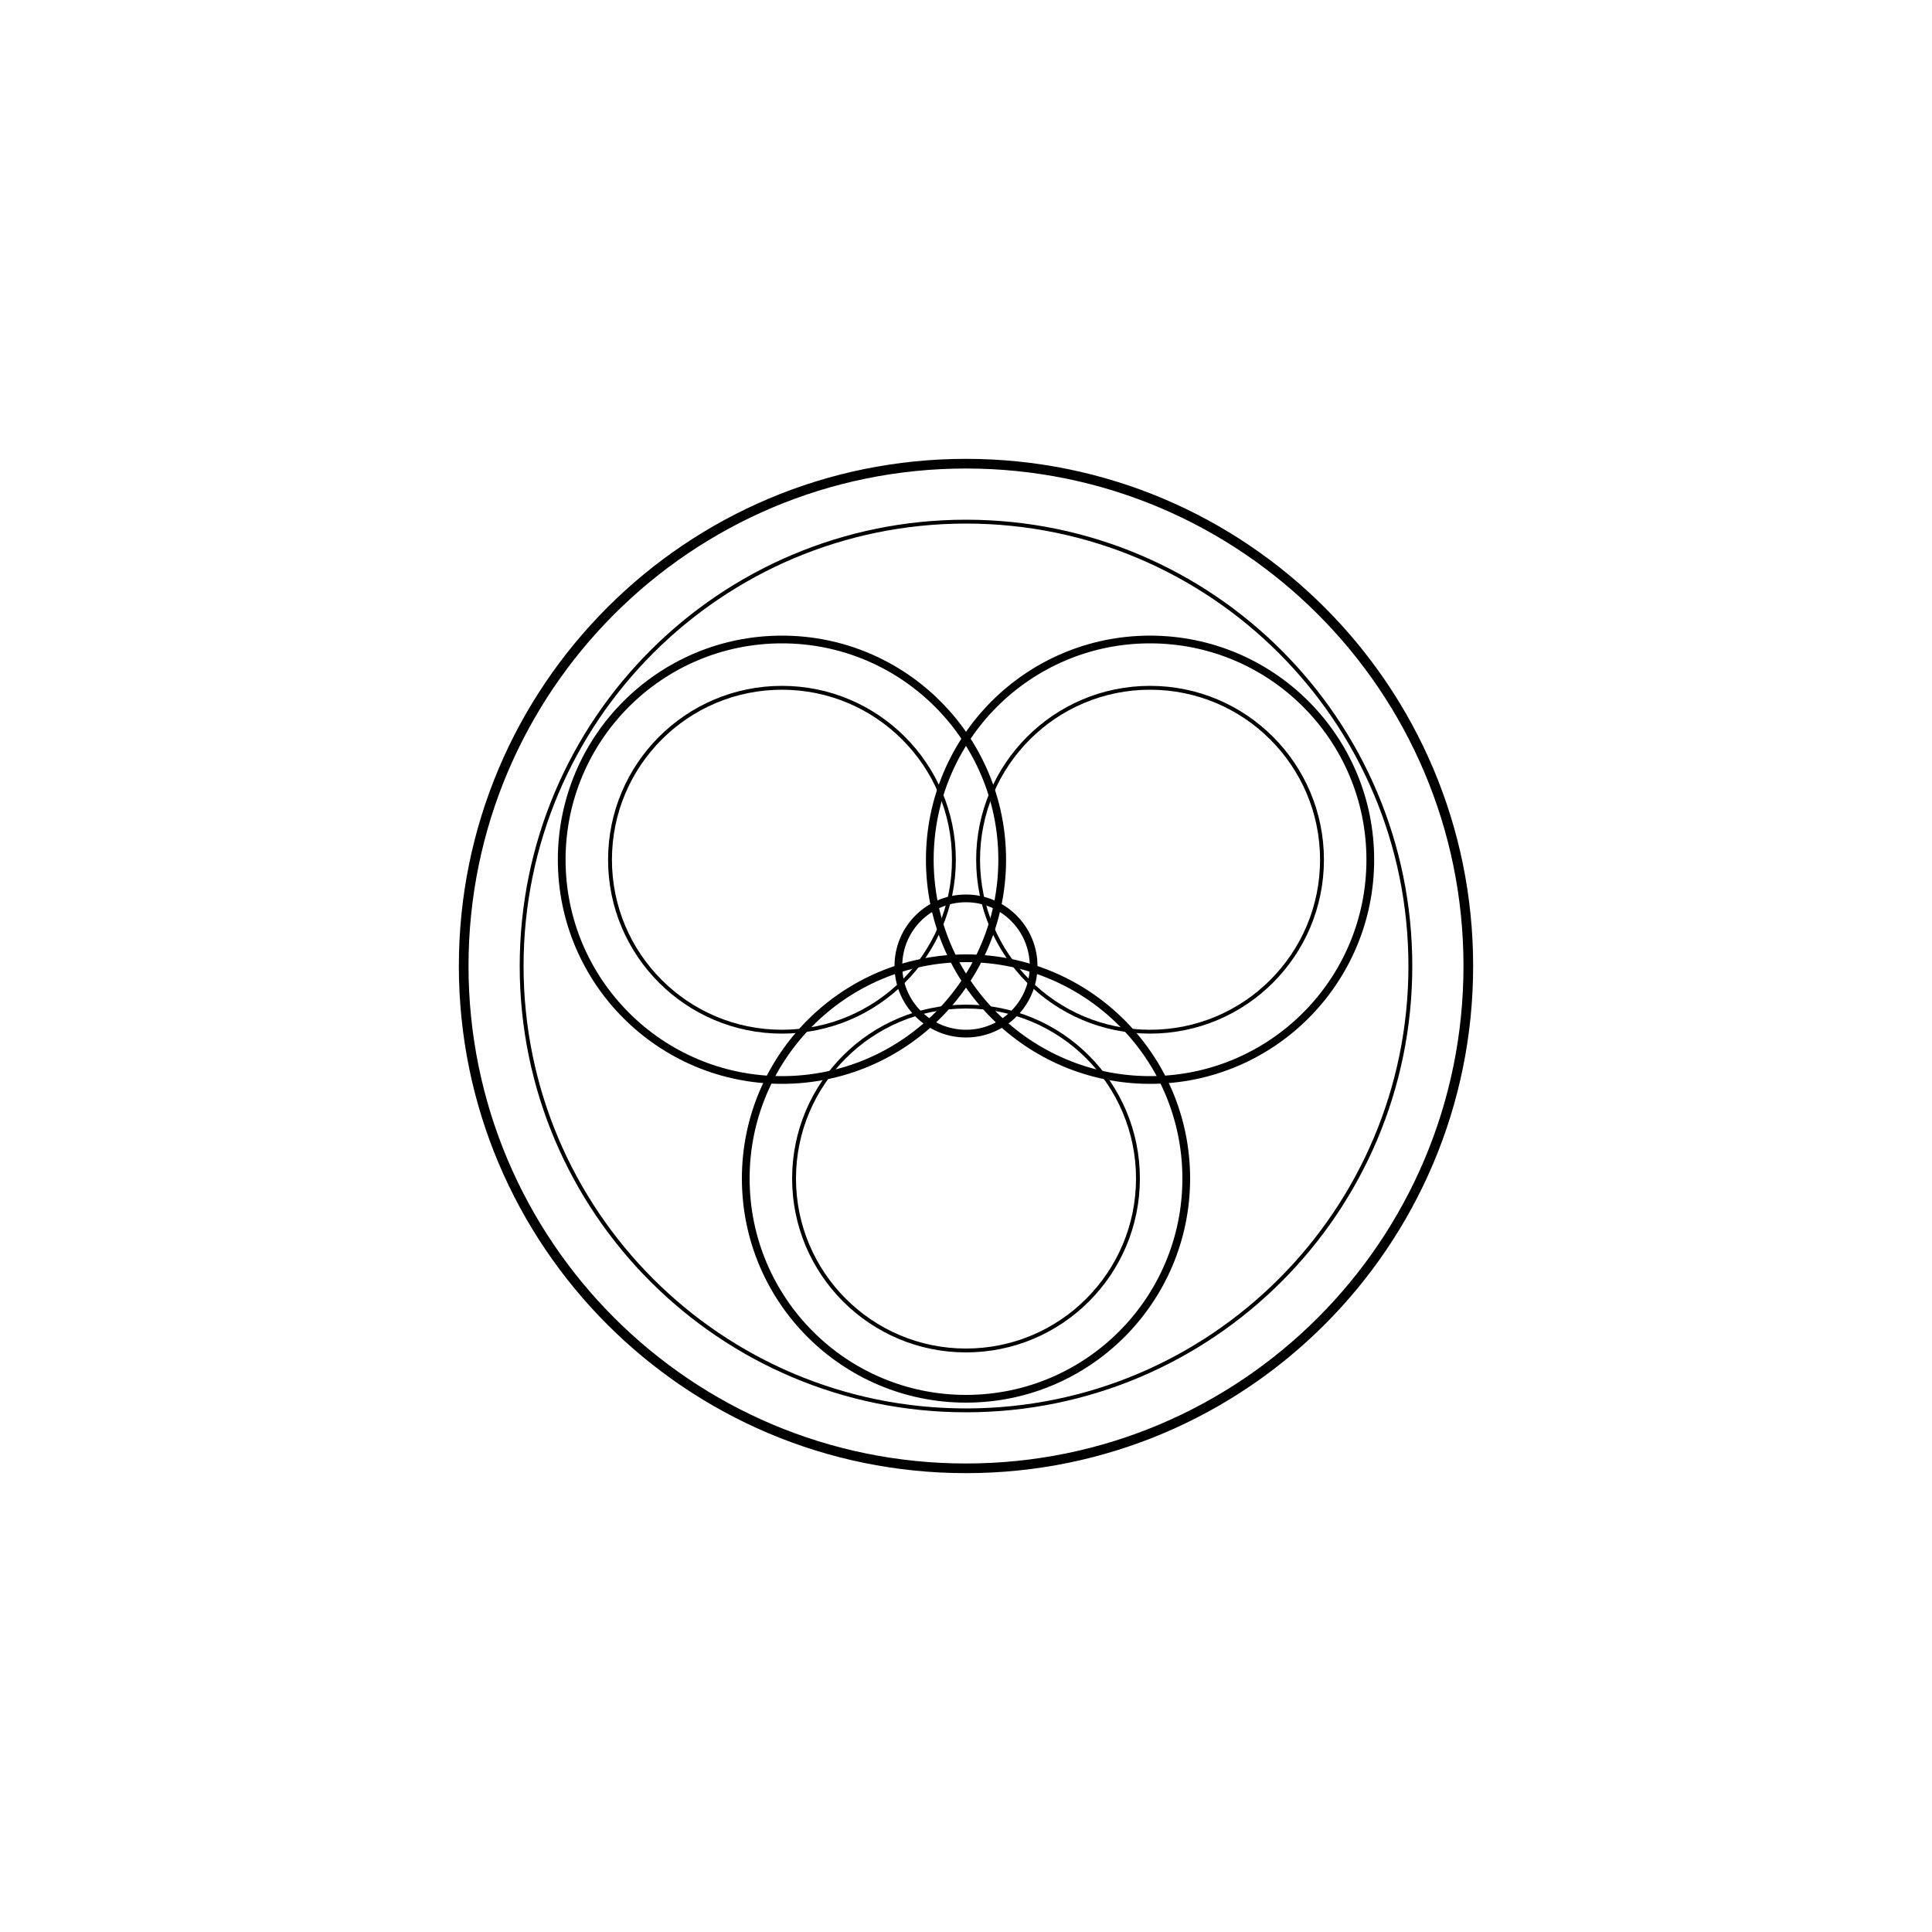
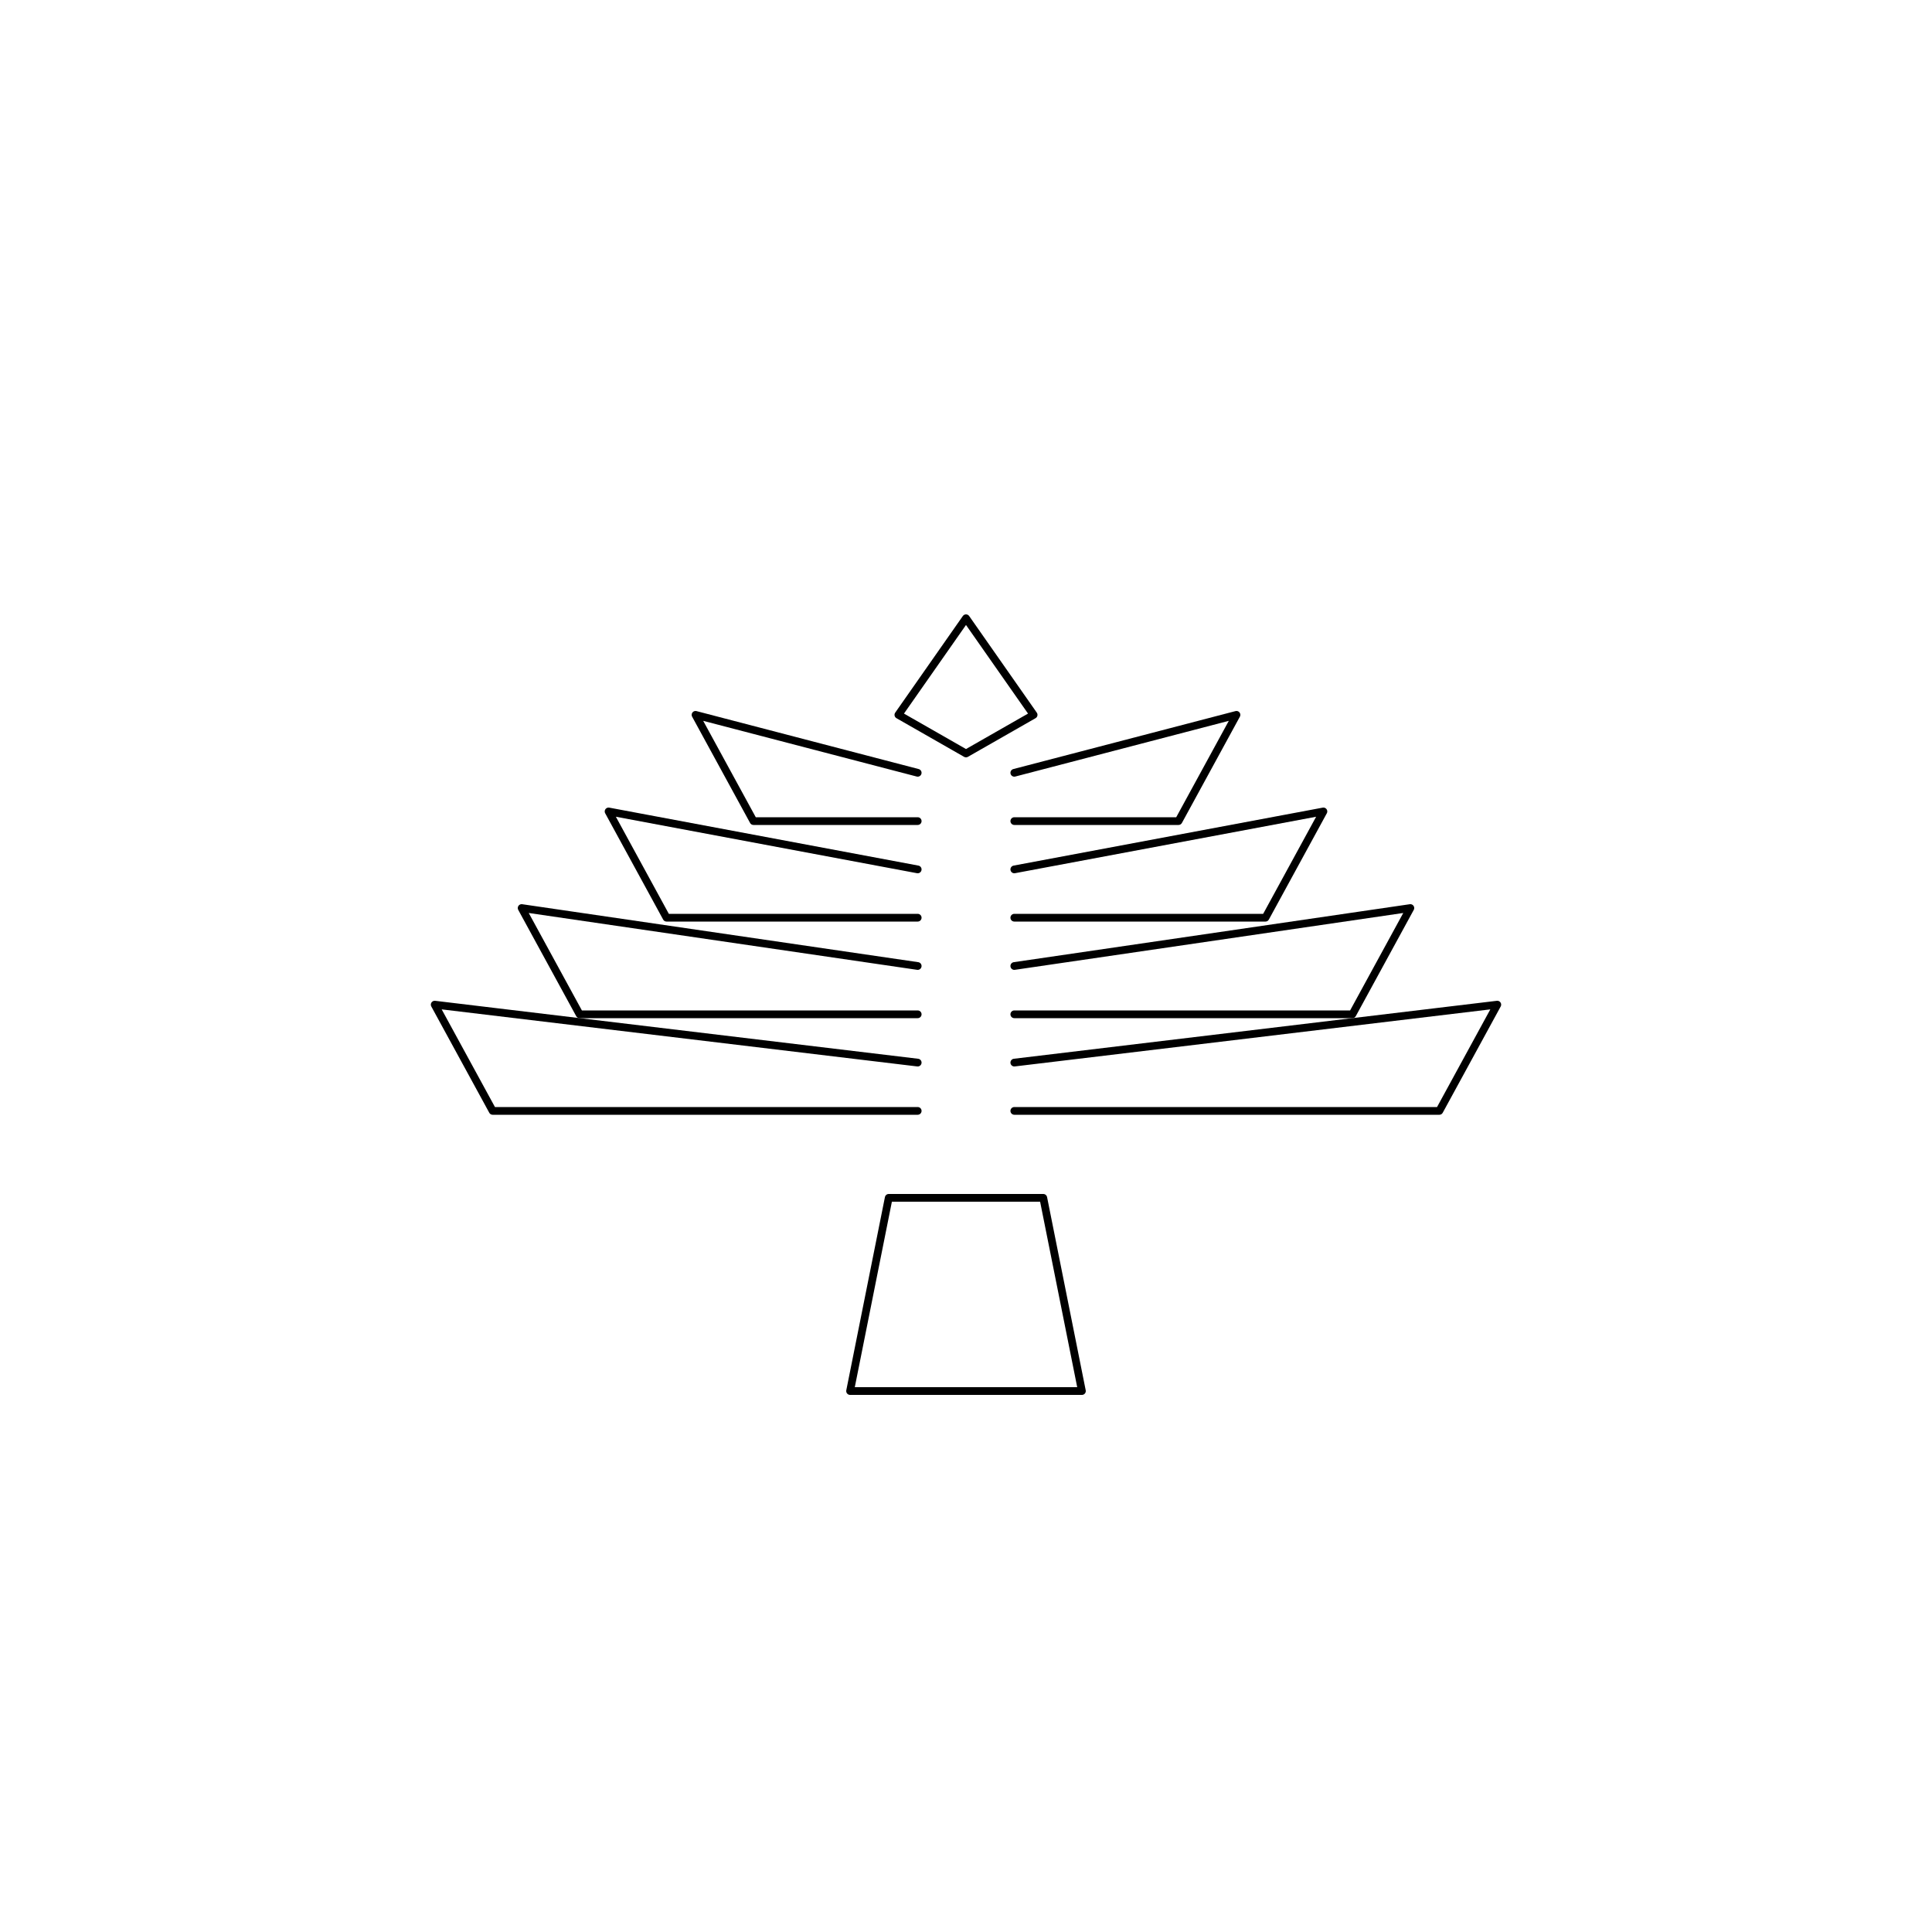
<svg xmlns="http://www.w3.org/2000/svg" viewBox="0 0 1000 1000" width="1000" height="1000">
  <g fill="none" stroke="#000000" stroke-linecap="round" stroke-linejoin="round">
-     <circle cx="500" cy="500" r="260" stroke-width="5" />
-     <circle cx="500" cy="500" r="230" stroke-width="2" />
-     <circle cx="500.0" cy="610.0" r="114" stroke-width="4" />
-     <circle cx="500.0" cy="610.0" r="89" stroke-width="2" />
-     <circle cx="404.737" cy="445.0" r="114" stroke-width="4" />
-     <circle cx="404.737" cy="445.0" r="89" stroke-width="2" />
-     <circle cx="595.263" cy="445" r="114" stroke-width="4" />
-     <circle cx="595.263" cy="445" r="89" stroke-width="2" />
-     <circle cx="500" cy="500" r="35" stroke-width="4" />
+     <polygon points="500.0,320.0 535.0,370.0 500.0,390.0 465.0,370.0" stroke-width="4" />
+     <path d="M 525.0 400.0 L 640.0 370.0 L 610.0 425.0 L 525.0 425.0" stroke-width="4" />
+     <path d="M 475.0 400.0 L 360.0 370.0 L 390.0 425.0 L 475.0 425.0" stroke-width="4" />
+     <path d="M 525.0 450.0 L 685.0 420.0 L 655.0 475.0 L 525.0 475.0" stroke-width="4" />
+     <path d="M 475.0 450.0 L 315.0 420.0 L 345.0 475.0 L 475.0 475.0" stroke-width="4" />
+     <path d="M 525.0 500.0 L 730.0 470.0 L 700.0 525.0 L 525.0 525.0" stroke-width="4" />
+     <path d="M 475.0 500.0 L 270.0 470.0 L 300.0 525.0 L 475.0 525.0" stroke-width="4" />
+     <path d="M 525.0 550.0 L 775.0 520.0 L 745.0 575.0 L 525.0 575.0" stroke-width="4" />
+     <path d="M 475.0 550.0 L 225.0 520.0 L 255.0 575.0 L 475.0 575.0" stroke-width="4" />
+     <polygon points="460.0,620.0 540.0,620.0 560.0,720.0 440.0,720.0" stroke-width="4" />
  </g>
</svg>
